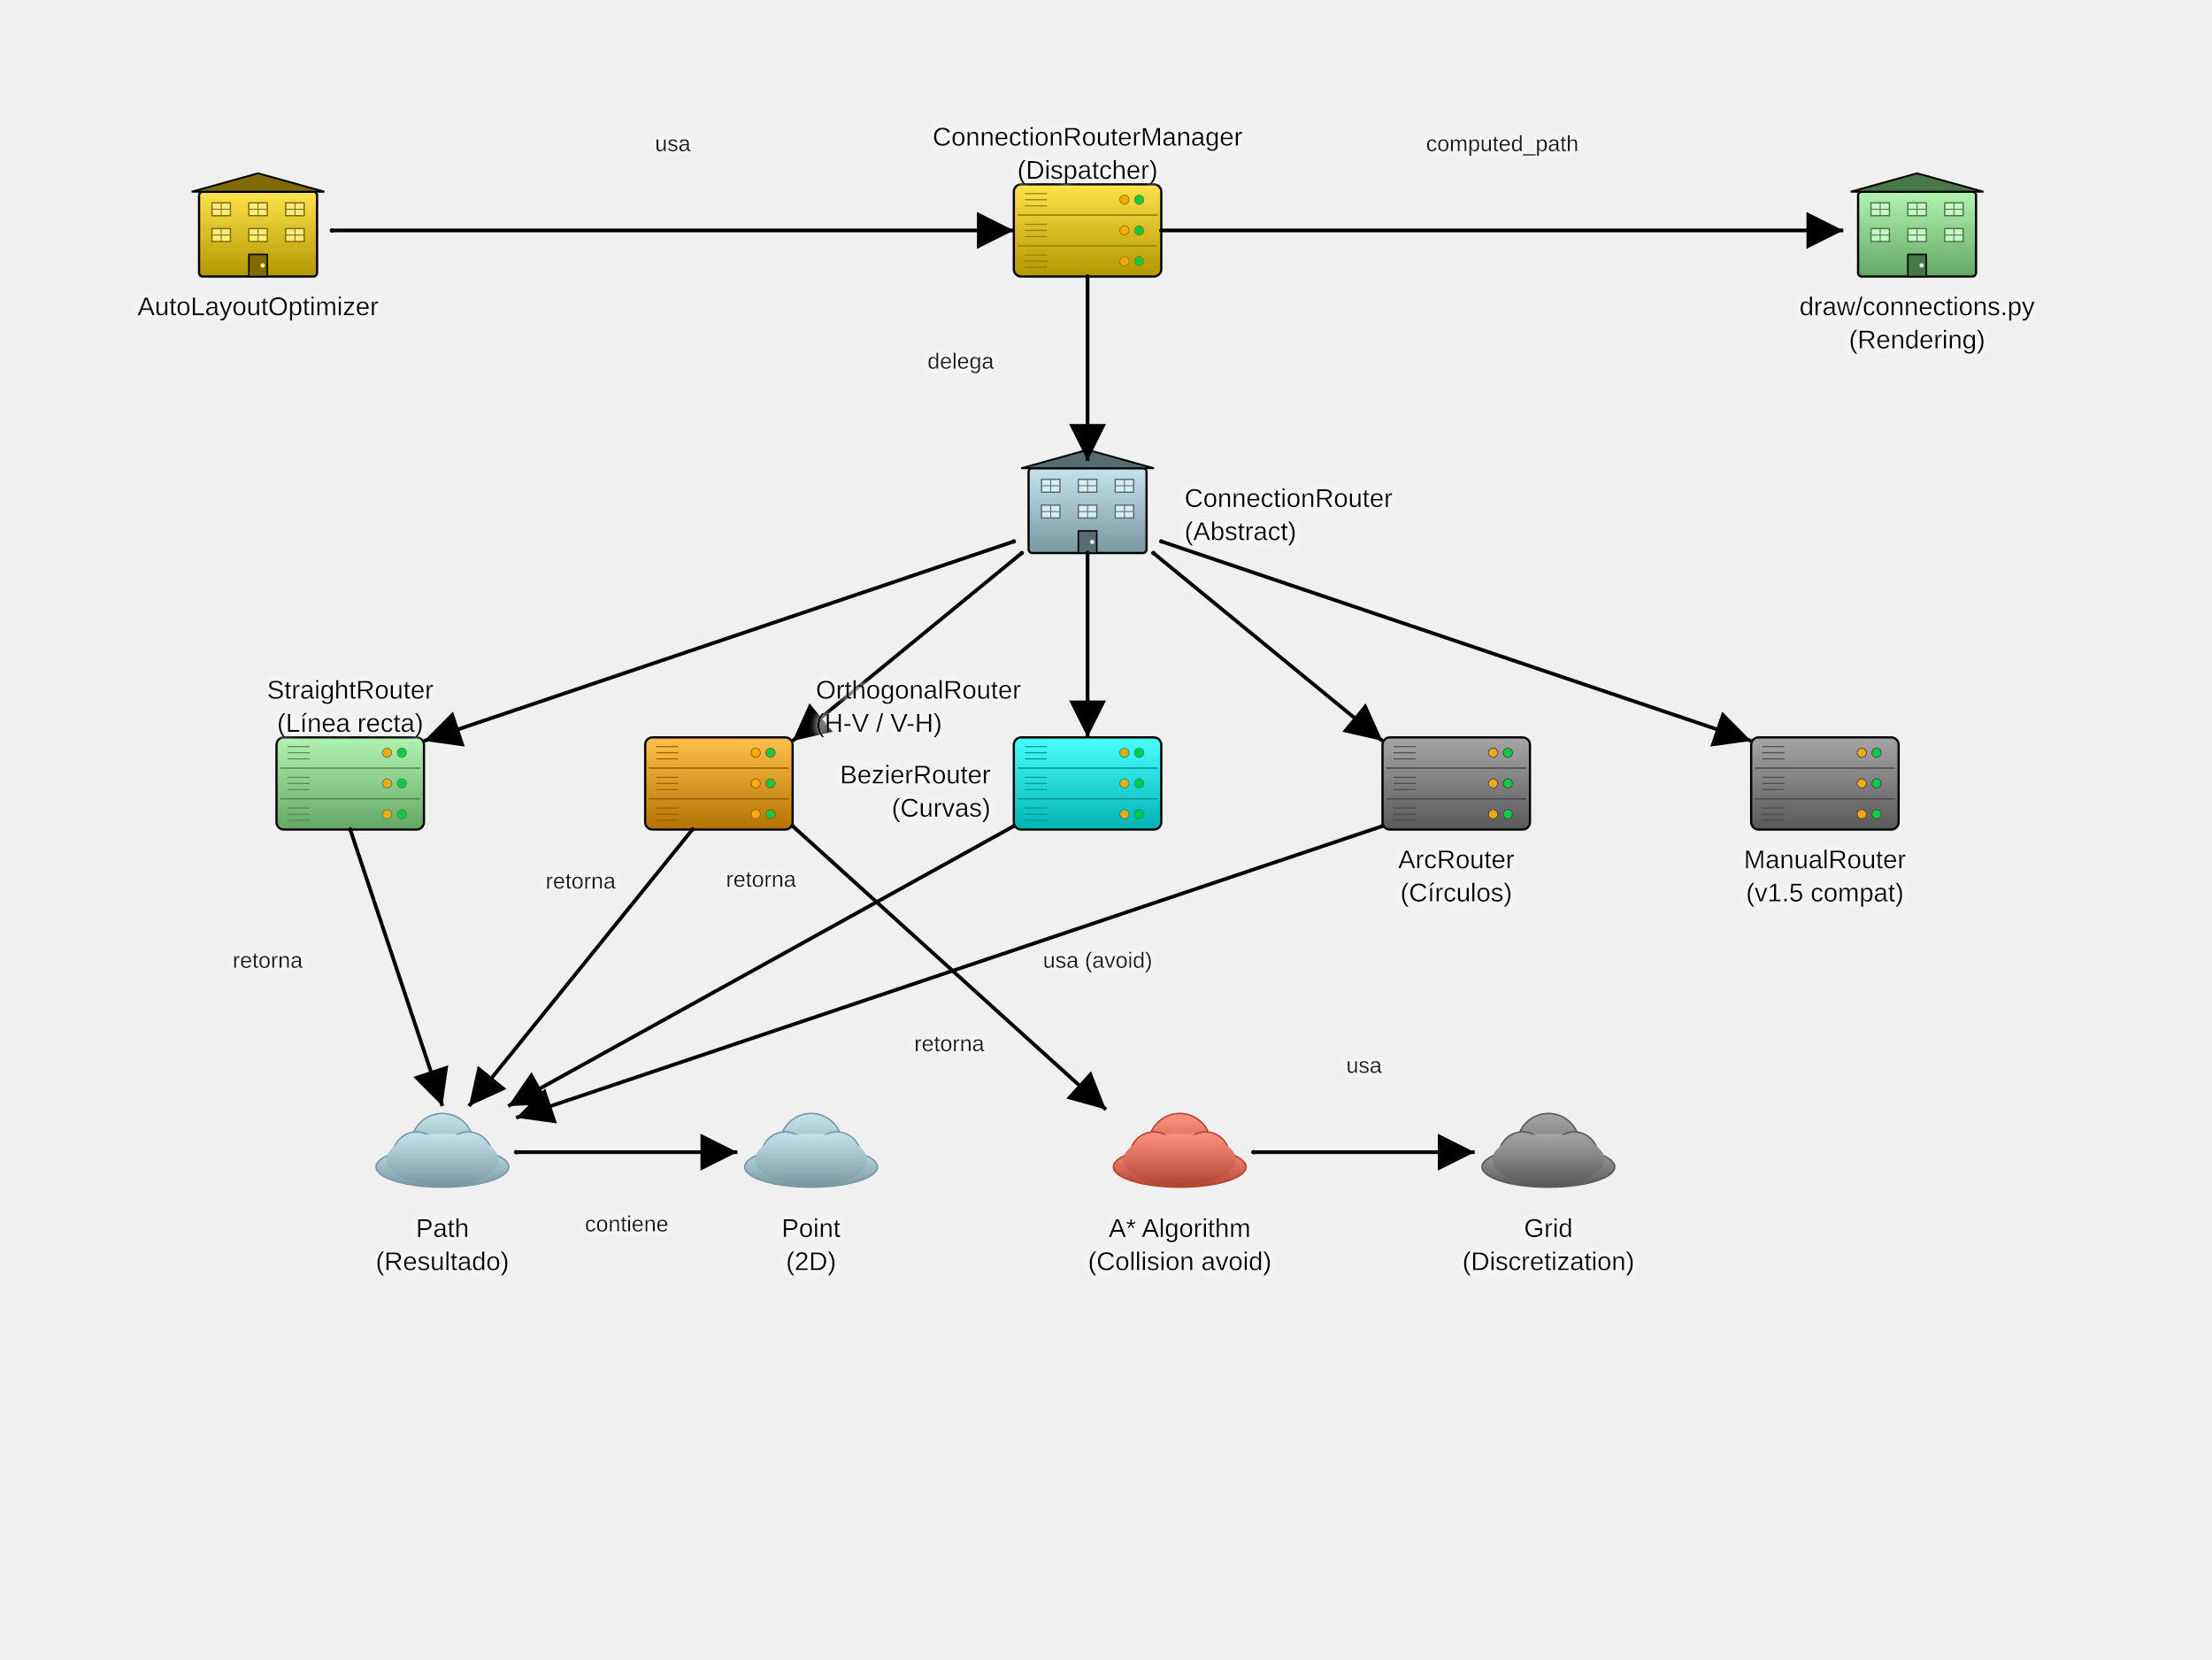
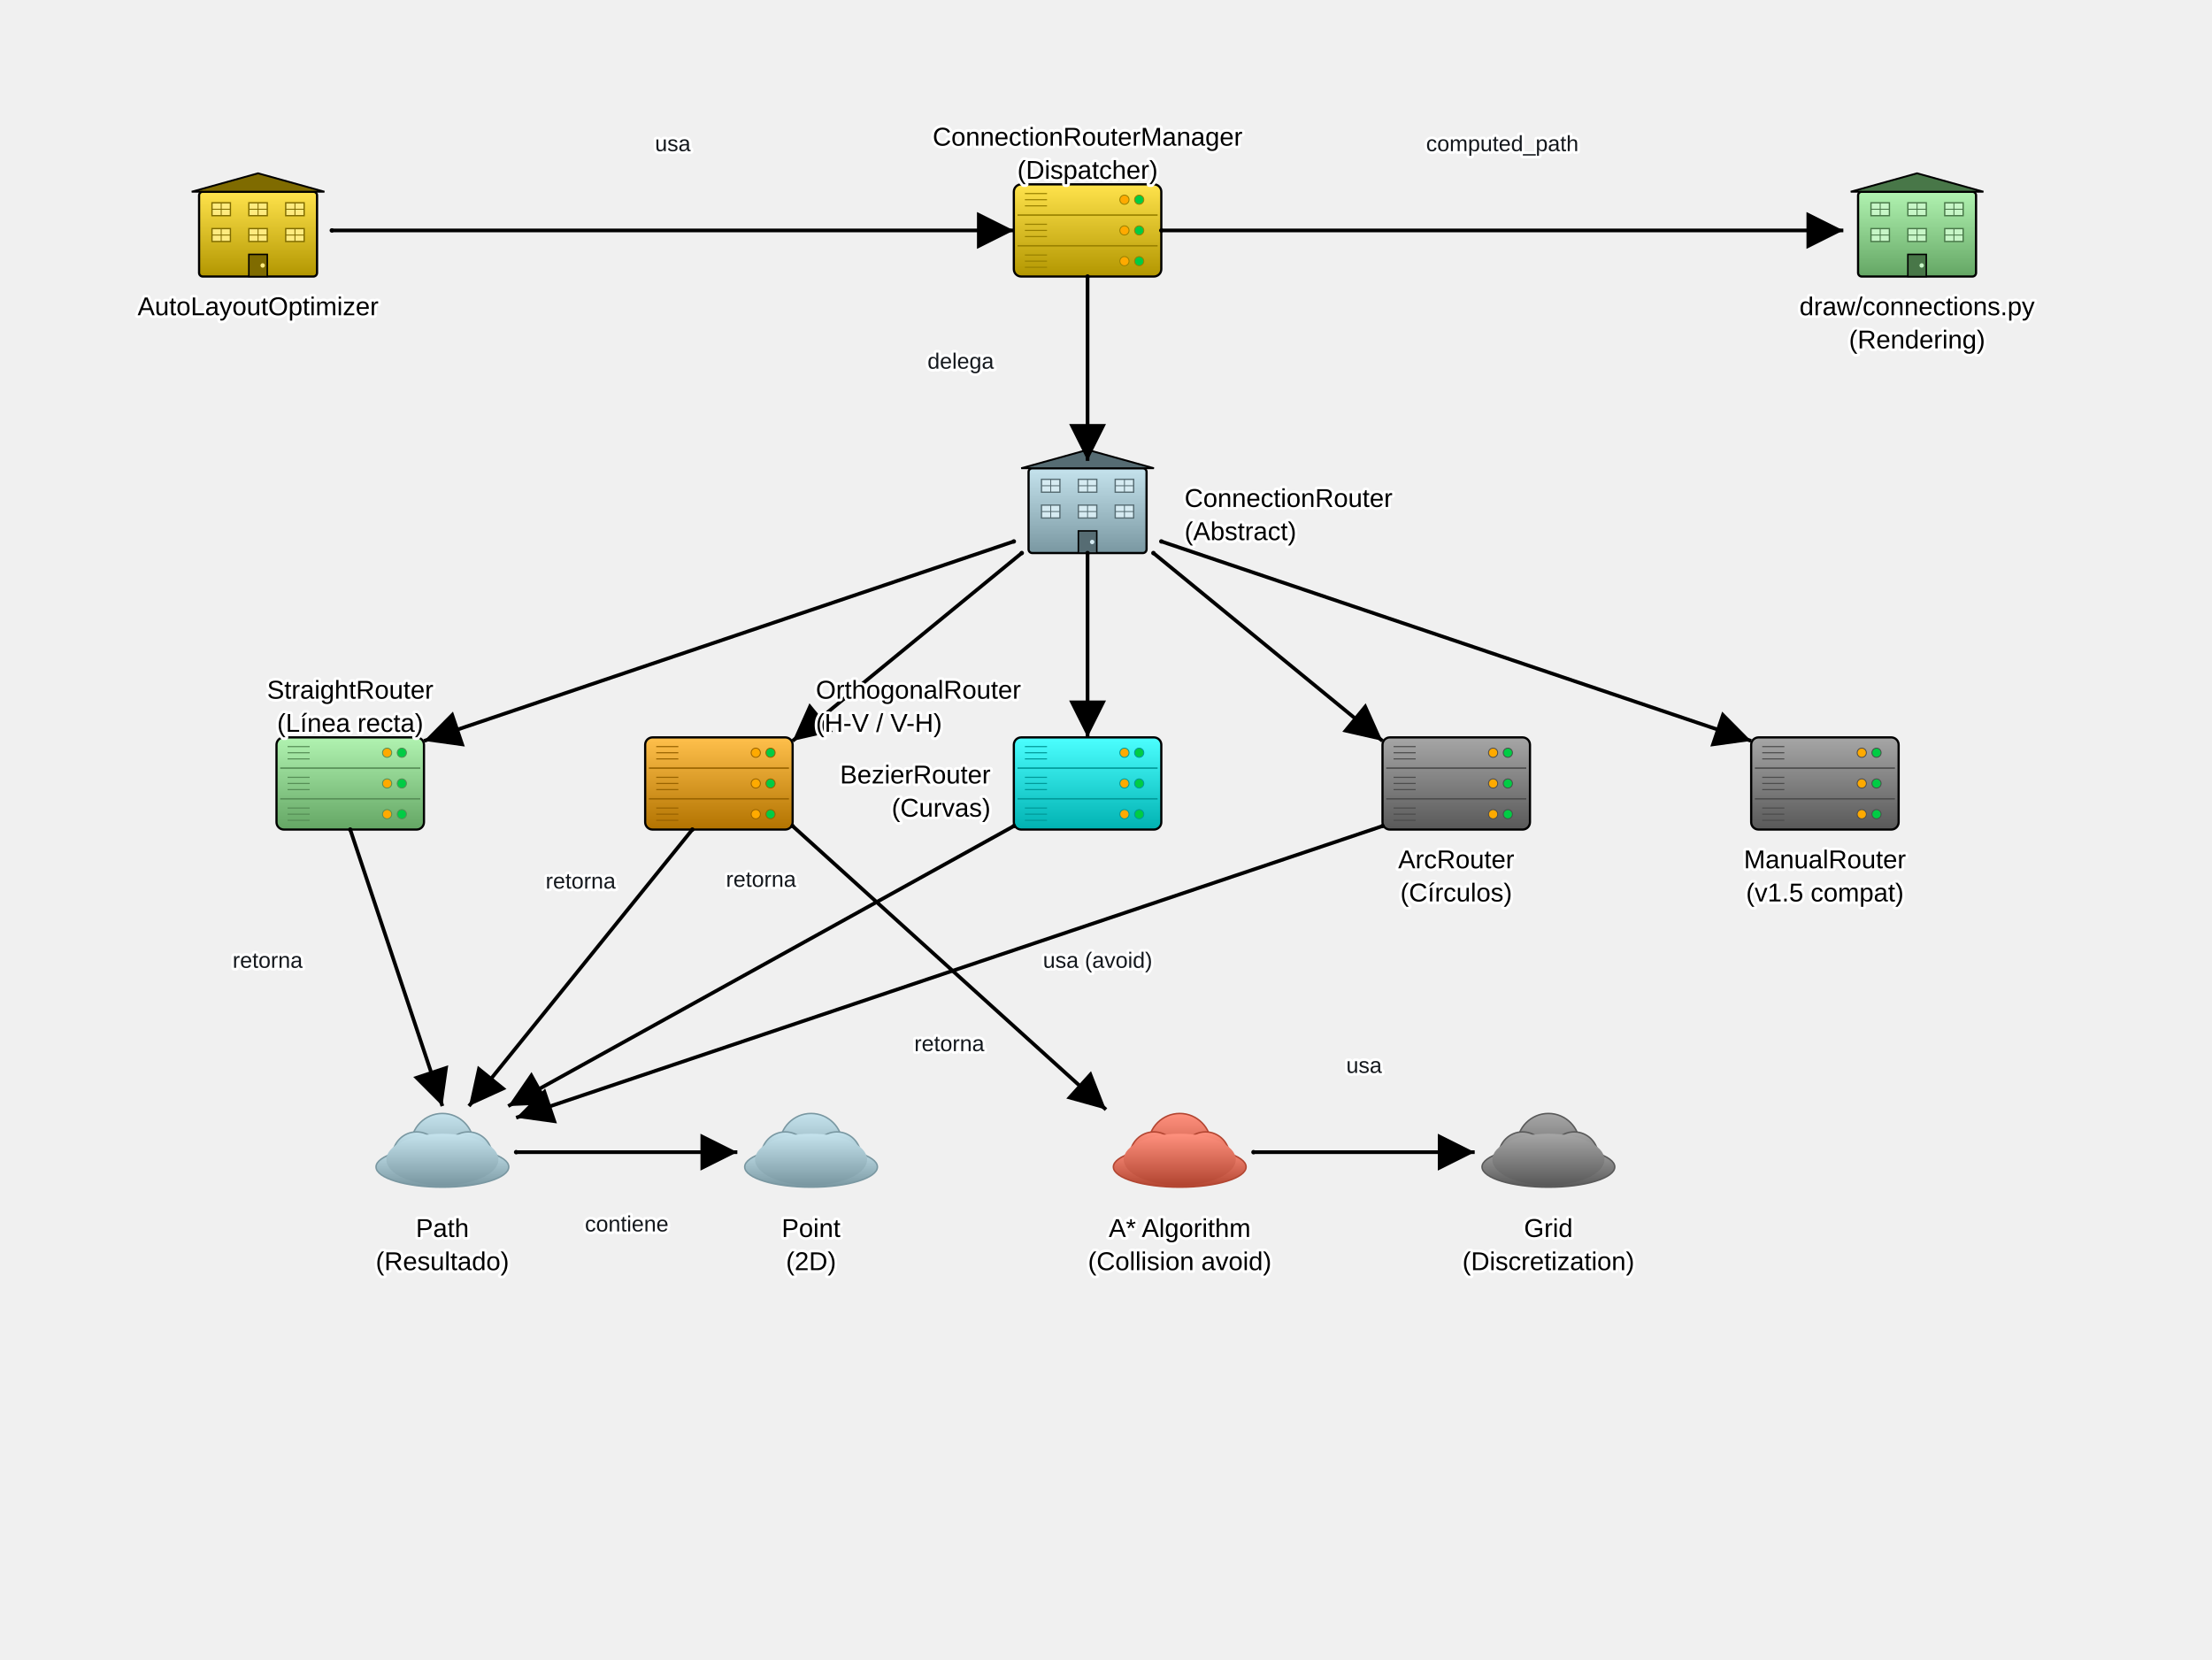
<svg xmlns="http://www.w3.org/2000/svg" baseProfile="full" height="900" version="1.1" viewBox="0,0,1200,900" width="1200">
  <defs>
+     <style type="text/css">text{paint-order:stroke;stroke:#ffffff;stroke-width:3px;stroke-linejoin:round;stroke-linecap:round}</style>
    <filter height="140%" id="text-glow" width="140%" x="-20%" y="-20%">
-       <feGaussianBlur in="SourceGraphic" result="blur" stdDeviation="2" />
-       <feFlood flood-color="white" flood-opacity="1" result="color" />
-       <feComposite in="color" in2="blur" operator="in" result="shadow" />
      <feMerge>
-         <feMergeNode in="shadow" />
-         <feMergeNode in="shadow" />
        <feMergeNode in="SourceGraphic" />
      </feMerge>
    </filter>
    <marker id="arrow-end" markerHeight="10" markerWidth="10" orient="auto" refX="10" refY="5">
      <path d="M 0 0 L 10 5 L 0 10 z" fill="black" />
    </marker>
    <marker id="arrow-start" markerHeight="10" markerWidth="10" orient="auto" refX="0" refY="5">
      <path d="M 10 0 L 0 5 L 10 10 z" fill="black" />
    </marker>
    <marker id="circle-start" markerHeight="2.4" markerUnits="userSpaceOnUse" markerWidth="2.4" orient="auto" refX="1.2" refY="1.2">
      <circle cx="1.2" cy="1.2" fill="black" r="1.2" />
    </marker>
    <marker id="circle-end" markerHeight="2.4" markerUnits="userSpaceOnUse" markerWidth="2.4" orient="auto" refX="1.2" refY="1.2">
      <circle cx="1.2" cy="1.2" fill="black" r="1.2" />
    </marker>
    <linearGradient id="gradient-manager" x1="0%" x2="0%" y1="0%" y2="100%">
      <stop offset="0%" stop-color="#ffe34c" />
      <stop offset="100%" stop-color="#b29600" />
    </linearGradient>
    <linearGradient id="gradient-router-base" x1="0%" x2="0%" y1="0%" y2="100%">
      <stop offset="0%" stop-color="#c5e3ed" />
      <stop offset="100%" stop-color="#7997a1" />
    </linearGradient>
    <linearGradient id="gradient-straight" x1="0%" x2="0%" y1="0%" y2="100%">
      <stop offset="0%" stop-color="#b1f3b1" />
      <stop offset="100%" stop-color="#64a664" />
    </linearGradient>
    <linearGradient id="gradient-orthogonal" x1="0%" x2="0%" y1="0%" y2="100%">
      <stop offset="0%" stop-color="#ffc04c" />
      <stop offset="100%" stop-color="#b27300" />
    </linearGradient>
    <linearGradient id="gradient-bezier" x1="0%" x2="0%" y1="0%" y2="100%">
      <stop offset="0%" stop-color="#4cffff" />
      <stop offset="100%" stop-color="#00b2b2" />
    </linearGradient>
    <linearGradient id="gradient-arc" x1="0%" x2="0%" y1="0%" y2="100%">
      <stop offset="0%" stop-color="#a6a6a6" />
      <stop offset="100%" stop-color="#595959" />
    </linearGradient>
    <linearGradient id="gradient-manual" x1="0%" x2="0%" y1="0%" y2="100%">
      <stop offset="0%" stop-color="#a6a6a6" />
      <stop offset="100%" stop-color="#595959" />
    </linearGradient>
    <linearGradient id="gradient-path-class" x1="0%" x2="0%" y1="0%" y2="100%">
      <stop offset="0%" stop-color="#c5e3ed" />
      <stop offset="100%" stop-color="#7997a1" />
    </linearGradient>
    <linearGradient id="gradient-point-class" x1="0%" x2="0%" y1="0%" y2="100%">
      <stop offset="0%" stop-color="#c5e3ed" />
      <stop offset="100%" stop-color="#7997a1" />
    </linearGradient>
    <linearGradient id="gradient-astar" x1="0%" x2="0%" y1="0%" y2="100%">
      <stop offset="0%" stop-color="#ff917e" />
      <stop offset="100%" stop-color="#b24531" />
    </linearGradient>
    <linearGradient id="gradient-grid" x1="0%" x2="0%" y1="0%" y2="100%">
      <stop offset="0%" stop-color="#a6a6a6" />
      <stop offset="100%" stop-color="#595959" />
    </linearGradient>
    <linearGradient id="gradient-optimizer" x1="0%" x2="0%" y1="0%" y2="100%">
      <stop offset="0%" stop-color="#ffe34c" />
      <stop offset="100%" stop-color="#b29600" />
    </linearGradient>
    <linearGradient id="gradient-draw-connections" x1="0%" x2="0%" y1="0%" y2="100%">
      <stop offset="0%" stop-color="#b1f3b1" />
      <stop offset="100%" stop-color="#64a664" />
    </linearGradient>
  </defs>
  <g id="manager">
    <rect fill="url(#gradient-manager)" height="50" rx="4" ry="4" stroke="black" stroke-width="1.2" width="80" x="550" y="100" />
    <line stroke="#998100" stroke-width="0.8" x1="552" x2="628" y1="116.667" y2="116.667" />
    <line stroke="#998100" stroke-width="0.8" x1="552" x2="628" y1="133.333" y2="133.333" />
    <circle cx="618" cy="108.333" fill="#00cc44" r="2.5" stroke="#998100" stroke-width="0.5" />
    <circle cx="610" cy="108.333" fill="#ffaa00" r="2.5" stroke="#998100" stroke-width="0.5" />
    <circle cx="618" cy="125.0" fill="#00cc44" r="2.5" stroke="#998100" stroke-width="0.5" />
    <circle cx="610" cy="125.0" fill="#ffaa00" r="2.5" stroke="#998100" stroke-width="0.5" />
    <circle cx="618" cy="141.667" fill="#00cc44" r="2.5" stroke="#998100" stroke-width="0.5" />
    <circle cx="610" cy="141.667" fill="#ffaa00" r="2.5" stroke="#998100" stroke-width="0.5" />
    <line stroke="#998100" stroke-width="0.6" x1="556" x2="568" y1="105.0" y2="105.0" />
    <line stroke="#998100" stroke-width="0.6" x1="556" x2="568" y1="108.333" y2="108.333" />
    <line stroke="#998100" stroke-width="0.6" x1="556" x2="568" y1="111.667" y2="111.667" />
    <line stroke="#998100" stroke-width="0.6" x1="556" x2="568" y1="121.667" y2="121.667" />
    <line stroke="#998100" stroke-width="0.6" x1="556" x2="568" y1="125.0" y2="125.0" />
    <line stroke="#998100" stroke-width="0.6" x1="556" x2="568" y1="128.333" y2="128.333" />
    <line stroke="#998100" stroke-width="0.6" x1="556" x2="568" y1="138.333" y2="138.333" />
    <line stroke="#998100" stroke-width="0.6" x1="556" x2="568" y1="141.667" y2="141.667" />
    <line stroke="#998100" stroke-width="0.6" x1="556" x2="568" y1="145.0" y2="145.0" />
  </g>
  <g id="router-base">
    <rect fill="url(#gradient-router-base)" height="46" rx="2" ry="2" stroke="black" stroke-width="1.2" width="64" x="558" y="254" />
    <polygon fill="#566c73" points="554,254 590.0,244 626,254" stroke="black" stroke-width="1.0" />
    <rect fill="#d6ebf2" height="7" stroke="#566c73" stroke-width="0.7" width="10" x="565" y="260" />
    <line stroke="#566c73" stroke-width="0.5" x1="570.0" x2="570.0" y1="260" y2="267" />
    <line stroke="#566c73" stroke-width="0.5" x1="565" x2="575" y1="263.5" y2="263.5" />
    <rect fill="#d6ebf2" height="7" stroke="#566c73" stroke-width="0.7" width="10" x="585" y="260" />
    <line stroke="#566c73" stroke-width="0.5" x1="590.0" x2="590.0" y1="260" y2="267" />
    <line stroke="#566c73" stroke-width="0.5" x1="585" x2="595" y1="263.5" y2="263.5" />
    <rect fill="#d6ebf2" height="7" stroke="#566c73" stroke-width="0.7" width="10" x="605" y="260" />
    <line stroke="#566c73" stroke-width="0.5" x1="610.0" x2="610.0" y1="260" y2="267" />
    <line stroke="#566c73" stroke-width="0.5" x1="605" x2="615" y1="263.5" y2="263.5" />
    <rect fill="#d6ebf2" height="7" stroke="#566c73" stroke-width="0.7" width="10" x="565" y="274" />
    <line stroke="#566c73" stroke-width="0.5" x1="570.0" x2="570.0" y1="274" y2="281" />
    <line stroke="#566c73" stroke-width="0.5" x1="565" x2="575" y1="277.5" y2="277.5" />
    <rect fill="#d6ebf2" height="7" stroke="#566c73" stroke-width="0.7" width="10" x="585" y="274" />
    <line stroke="#566c73" stroke-width="0.5" x1="590.0" x2="590.0" y1="274" y2="281" />
    <line stroke="#566c73" stroke-width="0.5" x1="585" x2="595" y1="277.5" y2="277.5" />
    <rect fill="#d6ebf2" height="7" stroke="#566c73" stroke-width="0.7" width="10" x="605" y="274" />
    <line stroke="#566c73" stroke-width="0.5" x1="610.0" x2="610.0" y1="274" y2="281" />
    <line stroke="#566c73" stroke-width="0.5" x1="605" x2="615" y1="277.5" y2="277.5" />
    <rect fill="#566c73" height="12" stroke="black" stroke-width="0.8" width="10" x="585.0" y="288" />
    <circle cx="592.5" cy="294.0" fill="#d6ebf2" r="1.2" />
  </g>
  <g id="straight">
    <rect fill="url(#gradient-straight)" height="50" rx="4" ry="4" stroke="black" stroke-width="1.2" width="80" x="150" y="400" />
    <line stroke="#568e56" stroke-width="0.8" x1="152" x2="228" y1="416.667" y2="416.667" />
    <line stroke="#568e56" stroke-width="0.8" x1="152" x2="228" y1="433.333" y2="433.333" />
    <circle cx="218" cy="408.333" fill="#00cc44" r="2.5" stroke="#568e56" stroke-width="0.5" />
    <circle cx="210" cy="408.333" fill="#ffaa00" r="2.5" stroke="#568e56" stroke-width="0.5" />
    <circle cx="218" cy="425.0" fill="#00cc44" r="2.5" stroke="#568e56" stroke-width="0.5" />
    <circle cx="210" cy="425.0" fill="#ffaa00" r="2.5" stroke="#568e56" stroke-width="0.5" />
    <circle cx="218" cy="441.667" fill="#00cc44" r="2.5" stroke="#568e56" stroke-width="0.5" />
    <circle cx="210" cy="441.667" fill="#ffaa00" r="2.5" stroke="#568e56" stroke-width="0.5" />
    <line stroke="#568e56" stroke-width="0.6" x1="156" x2="168" y1="405.0" y2="405.0" />
    <line stroke="#568e56" stroke-width="0.6" x1="156" x2="168" y1="408.333" y2="408.333" />
    <line stroke="#568e56" stroke-width="0.6" x1="156" x2="168" y1="411.667" y2="411.667" />
    <line stroke="#568e56" stroke-width="0.6" x1="156" x2="168" y1="421.667" y2="421.667" />
    <line stroke="#568e56" stroke-width="0.6" x1="156" x2="168" y1="425.0" y2="425.0" />
    <line stroke="#568e56" stroke-width="0.6" x1="156" x2="168" y1="428.333" y2="428.333" />
    <line stroke="#568e56" stroke-width="0.6" x1="156" x2="168" y1="438.333" y2="438.333" />
    <line stroke="#568e56" stroke-width="0.6" x1="156" x2="168" y1="441.667" y2="441.667" />
    <line stroke="#568e56" stroke-width="0.6" x1="156" x2="168" y1="445.0" y2="445.0" />
  </g>
  <g id="orthogonal">
    <rect fill="url(#gradient-orthogonal)" height="50" rx="4" ry="4" stroke="black" stroke-width="1.2" width="80" x="350" y="400" />
    <line stroke="#996300" stroke-width="0.8" x1="352" x2="428" y1="416.667" y2="416.667" />
    <line stroke="#996300" stroke-width="0.8" x1="352" x2="428" y1="433.333" y2="433.333" />
    <circle cx="418" cy="408.333" fill="#00cc44" r="2.5" stroke="#996300" stroke-width="0.5" />
    <circle cx="410" cy="408.333" fill="#ffaa00" r="2.5" stroke="#996300" stroke-width="0.5" />
    <circle cx="418" cy="425.0" fill="#00cc44" r="2.5" stroke="#996300" stroke-width="0.5" />
    <circle cx="410" cy="425.0" fill="#ffaa00" r="2.5" stroke="#996300" stroke-width="0.5" />
    <circle cx="418" cy="441.667" fill="#00cc44" r="2.5" stroke="#996300" stroke-width="0.5" />
    <circle cx="410" cy="441.667" fill="#ffaa00" r="2.5" stroke="#996300" stroke-width="0.5" />
    <line stroke="#996300" stroke-width="0.6" x1="356" x2="368" y1="405.0" y2="405.0" />
    <line stroke="#996300" stroke-width="0.6" x1="356" x2="368" y1="408.333" y2="408.333" />
    <line stroke="#996300" stroke-width="0.6" x1="356" x2="368" y1="411.667" y2="411.667" />
    <line stroke="#996300" stroke-width="0.6" x1="356" x2="368" y1="421.667" y2="421.667" />
    <line stroke="#996300" stroke-width="0.6" x1="356" x2="368" y1="425.0" y2="425.0" />
    <line stroke="#996300" stroke-width="0.6" x1="356" x2="368" y1="428.333" y2="428.333" />
    <line stroke="#996300" stroke-width="0.6" x1="356" x2="368" y1="438.333" y2="438.333" />
    <line stroke="#996300" stroke-width="0.6" x1="356" x2="368" y1="441.667" y2="441.667" />
    <line stroke="#996300" stroke-width="0.6" x1="356" x2="368" y1="445.0" y2="445.0" />
  </g>
  <g id="bezier">
    <rect fill="url(#gradient-bezier)" height="50" rx="4" ry="4" stroke="black" stroke-width="1.2" width="80" x="550" y="400" />
    <line stroke="#009999" stroke-width="0.8" x1="552" x2="628" y1="416.667" y2="416.667" />
    <line stroke="#009999" stroke-width="0.8" x1="552" x2="628" y1="433.333" y2="433.333" />
    <circle cx="618" cy="408.333" fill="#00cc44" r="2.5" stroke="#009999" stroke-width="0.5" />
    <circle cx="610" cy="408.333" fill="#ffaa00" r="2.5" stroke="#009999" stroke-width="0.5" />
    <circle cx="618" cy="425.0" fill="#00cc44" r="2.5" stroke="#009999" stroke-width="0.5" />
    <circle cx="610" cy="425.0" fill="#ffaa00" r="2.5" stroke="#009999" stroke-width="0.5" />
    <circle cx="618" cy="441.667" fill="#00cc44" r="2.5" stroke="#009999" stroke-width="0.5" />
    <circle cx="610" cy="441.667" fill="#ffaa00" r="2.5" stroke="#009999" stroke-width="0.5" />
    <line stroke="#009999" stroke-width="0.6" x1="556" x2="568" y1="405.0" y2="405.0" />
    <line stroke="#009999" stroke-width="0.6" x1="556" x2="568" y1="408.333" y2="408.333" />
    <line stroke="#009999" stroke-width="0.6" x1="556" x2="568" y1="411.667" y2="411.667" />
    <line stroke="#009999" stroke-width="0.6" x1="556" x2="568" y1="421.667" y2="421.667" />
    <line stroke="#009999" stroke-width="0.6" x1="556" x2="568" y1="425.0" y2="425.0" />
    <line stroke="#009999" stroke-width="0.6" x1="556" x2="568" y1="428.333" y2="428.333" />
    <line stroke="#009999" stroke-width="0.6" x1="556" x2="568" y1="438.333" y2="438.333" />
    <line stroke="#009999" stroke-width="0.6" x1="556" x2="568" y1="441.667" y2="441.667" />
    <line stroke="#009999" stroke-width="0.6" x1="556" x2="568" y1="445.0" y2="445.0" />
  </g>
  <g id="arc">
    <rect fill="url(#gradient-arc)" height="50" rx="4" ry="4" stroke="black" stroke-width="1.2" width="80" x="750" y="400" />
    <line stroke="#4c4c4c" stroke-width="0.8" x1="752" x2="828" y1="416.667" y2="416.667" />
    <line stroke="#4c4c4c" stroke-width="0.8" x1="752" x2="828" y1="433.333" y2="433.333" />
    <circle cx="818" cy="408.333" fill="#00cc44" r="2.5" stroke="#4c4c4c" stroke-width="0.5" />
    <circle cx="810" cy="408.333" fill="#ffaa00" r="2.5" stroke="#4c4c4c" stroke-width="0.5" />
    <circle cx="818" cy="425.0" fill="#00cc44" r="2.5" stroke="#4c4c4c" stroke-width="0.5" />
    <circle cx="810" cy="425.0" fill="#ffaa00" r="2.5" stroke="#4c4c4c" stroke-width="0.5" />
    <circle cx="818" cy="441.667" fill="#00cc44" r="2.5" stroke="#4c4c4c" stroke-width="0.5" />
    <circle cx="810" cy="441.667" fill="#ffaa00" r="2.5" stroke="#4c4c4c" stroke-width="0.5" />
    <line stroke="#4c4c4c" stroke-width="0.6" x1="756" x2="768" y1="405.0" y2="405.0" />
    <line stroke="#4c4c4c" stroke-width="0.6" x1="756" x2="768" y1="408.333" y2="408.333" />
    <line stroke="#4c4c4c" stroke-width="0.6" x1="756" x2="768" y1="411.667" y2="411.667" />
    <line stroke="#4c4c4c" stroke-width="0.6" x1="756" x2="768" y1="421.667" y2="421.667" />
    <line stroke="#4c4c4c" stroke-width="0.6" x1="756" x2="768" y1="425.0" y2="425.0" />
    <line stroke="#4c4c4c" stroke-width="0.6" x1="756" x2="768" y1="428.333" y2="428.333" />
    <line stroke="#4c4c4c" stroke-width="0.6" x1="756" x2="768" y1="438.333" y2="438.333" />
    <line stroke="#4c4c4c" stroke-width="0.6" x1="756" x2="768" y1="441.667" y2="441.667" />
    <line stroke="#4c4c4c" stroke-width="0.6" x1="756" x2="768" y1="445.0" y2="445.0" />
  </g>
  <g id="manual">
    <rect fill="url(#gradient-manual)" height="50" rx="4" ry="4" stroke="black" stroke-width="1.2" width="80" x="950" y="400" />
    <line stroke="#4c4c4c" stroke-width="0.8" x1="952" x2="1028" y1="416.667" y2="416.667" />
    <line stroke="#4c4c4c" stroke-width="0.8" x1="952" x2="1028" y1="433.333" y2="433.333" />
    <circle cx="1018" cy="408.333" fill="#00cc44" r="2.5" stroke="#4c4c4c" stroke-width="0.5" />
    <circle cx="1010" cy="408.333" fill="#ffaa00" r="2.5" stroke="#4c4c4c" stroke-width="0.5" />
    <circle cx="1018" cy="425.0" fill="#00cc44" r="2.5" stroke="#4c4c4c" stroke-width="0.5" />
    <circle cx="1010" cy="425.0" fill="#ffaa00" r="2.5" stroke="#4c4c4c" stroke-width="0.5" />
    <circle cx="1018" cy="441.667" fill="#00cc44" r="2.5" stroke="#4c4c4c" stroke-width="0.5" />
    <circle cx="1010" cy="441.667" fill="#ffaa00" r="2.5" stroke="#4c4c4c" stroke-width="0.5" />
    <line stroke="#4c4c4c" stroke-width="0.6" x1="956" x2="968" y1="405.0" y2="405.0" />
    <line stroke="#4c4c4c" stroke-width="0.6" x1="956" x2="968" y1="408.333" y2="408.333" />
    <line stroke="#4c4c4c" stroke-width="0.6" x1="956" x2="968" y1="411.667" y2="411.667" />
    <line stroke="#4c4c4c" stroke-width="0.6" x1="956" x2="968" y1="421.667" y2="421.667" />
    <line stroke="#4c4c4c" stroke-width="0.6" x1="956" x2="968" y1="425.0" y2="425.0" />
    <line stroke="#4c4c4c" stroke-width="0.6" x1="956" x2="968" y1="428.333" y2="428.333" />
    <line stroke="#4c4c4c" stroke-width="0.6" x1="956" x2="968" y1="438.333" y2="438.333" />
    <line stroke="#4c4c4c" stroke-width="0.6" x1="956" x2="968" y1="441.667" y2="441.667" />
    <line stroke="#4c4c4c" stroke-width="0.6" x1="956" x2="968" y1="445.0" y2="445.0" />
  </g>
  <g id="path-class">
    <ellipse cx="240.0" cy="633.0" fill="url(#gradient-path-class)" rx="36.0" ry="11.0" stroke="#7997a1" stroke-width="0.8" />
    <circle cx="240.0" cy="621.0" fill="url(#gradient-path-class)" r="17.0" stroke="#7997a1" stroke-width="0.8" />
    <circle cx="226.0" cy="627.0" fill="url(#gradient-path-class)" r="13.0" stroke="#7997a1" stroke-width="0.8" />
    <circle cx="254.0" cy="627.0" fill="url(#gradient-path-class)" r="13.0" stroke="#7997a1" stroke-width="0.8" />
    <ellipse cx="240.0" cy="629.0" fill="url(#gradient-path-class)" rx="30.4" ry="14" stroke="none" />
  </g>
  <g id="point-class">
    <ellipse cx="440.0" cy="633.0" fill="url(#gradient-point-class)" rx="36.0" ry="11.0" stroke="#7997a1" stroke-width="0.8" />
    <circle cx="440.0" cy="621.0" fill="url(#gradient-point-class)" r="17.0" stroke="#7997a1" stroke-width="0.8" />
    <circle cx="426.0" cy="627.0" fill="url(#gradient-point-class)" r="13.0" stroke="#7997a1" stroke-width="0.8" />
    <circle cx="454.0" cy="627.0" fill="url(#gradient-point-class)" r="13.0" stroke="#7997a1" stroke-width="0.8" />
    <ellipse cx="440.0" cy="629.0" fill="url(#gradient-point-class)" rx="30.4" ry="14" stroke="none" />
  </g>
  <g id="astar">
    <ellipse cx="640.0" cy="633.0" fill="url(#gradient-astar)" rx="36.0" ry="11.0" stroke="#b24531" stroke-width="0.8" />
    <circle cx="640.0" cy="621.0" fill="url(#gradient-astar)" r="17.0" stroke="#b24531" stroke-width="0.8" />
    <circle cx="626.0" cy="627.0" fill="url(#gradient-astar)" r="13.0" stroke="#b24531" stroke-width="0.8" />
    <circle cx="654.0" cy="627.0" fill="url(#gradient-astar)" r="13.0" stroke="#b24531" stroke-width="0.8" />
    <ellipse cx="640.0" cy="629.0" fill="url(#gradient-astar)" rx="30.4" ry="14" stroke="none" />
  </g>
  <g id="grid">
    <ellipse cx="840.0" cy="633.0" fill="url(#gradient-grid)" rx="36.0" ry="11.0" stroke="#595959" stroke-width="0.8" />
    <circle cx="840.0" cy="621.0" fill="url(#gradient-grid)" r="17.0" stroke="#595959" stroke-width="0.8" />
    <circle cx="826.0" cy="627.0" fill="url(#gradient-grid)" r="13.0" stroke="#595959" stroke-width="0.8" />
    <circle cx="854.0" cy="627.0" fill="url(#gradient-grid)" r="13.0" stroke="#595959" stroke-width="0.8" />
    <ellipse cx="840.0" cy="629.0" fill="url(#gradient-grid)" rx="30.4" ry="14" stroke="none" />
  </g>
  <g id="optimizer">
    <rect fill="url(#gradient-optimizer)" height="46" rx="2" ry="2" stroke="black" stroke-width="1.2" width="64" x="108" y="104" />
    <polygon fill="#7f6b00" points="104,104 140.0,94 176,104" stroke="black" stroke-width="1.0" />
    <rect fill="#ffeb7f" height="7" stroke="#7f6b00" stroke-width="0.7" width="10" x="115" y="110" />
    <line stroke="#7f6b00" stroke-width="0.5" x1="120.0" x2="120.0" y1="110" y2="117" />
    <line stroke="#7f6b00" stroke-width="0.5" x1="115" x2="125" y1="113.5" y2="113.5" />
    <rect fill="#ffeb7f" height="7" stroke="#7f6b00" stroke-width="0.7" width="10" x="135" y="110" />
    <line stroke="#7f6b00" stroke-width="0.5" x1="140.0" x2="140.0" y1="110" y2="117" />
    <line stroke="#7f6b00" stroke-width="0.5" x1="135" x2="145" y1="113.5" y2="113.5" />
    <rect fill="#ffeb7f" height="7" stroke="#7f6b00" stroke-width="0.7" width="10" x="155" y="110" />
    <line stroke="#7f6b00" stroke-width="0.5" x1="160.0" x2="160.0" y1="110" y2="117" />
    <line stroke="#7f6b00" stroke-width="0.5" x1="155" x2="165" y1="113.5" y2="113.5" />
    <rect fill="#ffeb7f" height="7" stroke="#7f6b00" stroke-width="0.7" width="10" x="115" y="124" />
    <line stroke="#7f6b00" stroke-width="0.5" x1="120.0" x2="120.0" y1="124" y2="131" />
    <line stroke="#7f6b00" stroke-width="0.5" x1="115" x2="125" y1="127.5" y2="127.5" />
    <rect fill="#ffeb7f" height="7" stroke="#7f6b00" stroke-width="0.7" width="10" x="135" y="124" />
    <line stroke="#7f6b00" stroke-width="0.5" x1="140.0" x2="140.0" y1="124" y2="131" />
    <line stroke="#7f6b00" stroke-width="0.5" x1="135" x2="145" y1="127.5" y2="127.5" />
    <rect fill="#ffeb7f" height="7" stroke="#7f6b00" stroke-width="0.7" width="10" x="155" y="124" />
    <line stroke="#7f6b00" stroke-width="0.5" x1="160.0" x2="160.0" y1="124" y2="131" />
    <line stroke="#7f6b00" stroke-width="0.5" x1="155" x2="165" y1="127.5" y2="127.5" />
    <rect fill="#7f6b00" height="12" stroke="black" stroke-width="0.8" width="10" x="135.0" y="138" />
    <circle cx="142.5" cy="144.0" fill="#ffeb7f" r="1.2" />
  </g>
  <g id="draw-connections">
    <rect fill="url(#gradient-draw-connections)" height="46" rx="2" ry="2" stroke="black" stroke-width="1.2" width="64" x="1008" y="104" />
    <polygon fill="#487748" points="1004,104 1040.0,94 1076,104" stroke="black" stroke-width="1.0" />
    <rect fill="#c7f6c7" height="7" stroke="#487748" stroke-width="0.7" width="10" x="1015" y="110" />
    <line stroke="#487748" stroke-width="0.5" x1="1020.0" x2="1020.0" y1="110" y2="117" />
    <line stroke="#487748" stroke-width="0.5" x1="1015" x2="1025" y1="113.5" y2="113.5" />
    <rect fill="#c7f6c7" height="7" stroke="#487748" stroke-width="0.7" width="10" x="1035" y="110" />
    <line stroke="#487748" stroke-width="0.5" x1="1040.0" x2="1040.0" y1="110" y2="117" />
    <line stroke="#487748" stroke-width="0.5" x1="1035" x2="1045" y1="113.5" y2="113.5" />
    <rect fill="#c7f6c7" height="7" stroke="#487748" stroke-width="0.7" width="10" x="1055" y="110" />
    <line stroke="#487748" stroke-width="0.5" x1="1060.0" x2="1060.0" y1="110" y2="117" />
    <line stroke="#487748" stroke-width="0.5" x1="1055" x2="1065" y1="113.5" y2="113.5" />
    <rect fill="#c7f6c7" height="7" stroke="#487748" stroke-width="0.7" width="10" x="1015" y="124" />
    <line stroke="#487748" stroke-width="0.5" x1="1020.0" x2="1020.0" y1="124" y2="131" />
    <line stroke="#487748" stroke-width="0.5" x1="1015" x2="1025" y1="127.5" y2="127.5" />
    <rect fill="#c7f6c7" height="7" stroke="#487748" stroke-width="0.7" width="10" x="1035" y="124" />
    <line stroke="#487748" stroke-width="0.5" x1="1040.0" x2="1040.0" y1="124" y2="131" />
    <line stroke="#487748" stroke-width="0.5" x1="1035" x2="1045" y1="127.5" y2="127.5" />
    <rect fill="#c7f6c7" height="7" stroke="#487748" stroke-width="0.7" width="10" x="1055" y="124" />
    <line stroke="#487748" stroke-width="0.5" x1="1060.0" x2="1060.0" y1="124" y2="131" />
    <line stroke="#487748" stroke-width="0.5" x1="1055" x2="1065" y1="127.5" y2="127.5" />
    <rect fill="#487748" height="12" stroke="black" stroke-width="0.8" width="10" x="1035.0" y="138" />
    <circle cx="1042.5" cy="144.0" fill="#c7f6c7" r="1.2" />
  </g>
  <line marker-end="url(#arrow-end)" marker-start="url(#circle-start)" stroke="black" stroke-width="2" x1="180.0" x2="550.0" y1="125.0" y2="125.0" />
  <line marker-end="url(#arrow-end)" marker-start="url(#circle-start)" stroke="black" stroke-width="2" x1="590.0" x2="590.0" y1="150.0" y2="250.0" />
  <line marker-end="url(#arrow-end)" marker-start="url(#circle-start)" stroke="black" stroke-width="2" x1="550.0" x2="230.0" y1="293.7" y2="401.9" />
  <line marker-end="url(#arrow-end)" marker-start="url(#circle-start)" stroke="black" stroke-width="2" x1="554.3" x2="430.0" y1="300.0" y2="401.9" />
  <line marker-end="url(#arrow-end)" marker-start="url(#circle-start)" stroke="black" stroke-width="2" x1="590.0" x2="590.0" y1="300.0" y2="400.0" />
  <line marker-end="url(#arrow-end)" marker-start="url(#circle-start)" stroke="black" stroke-width="2" x1="625.7" x2="750.0" y1="300.0" y2="401.9" />
  <line marker-end="url(#arrow-end)" marker-start="url(#circle-start)" stroke="black" stroke-width="2" x1="630.0" x2="950.0" y1="293.7" y2="401.9" />
  <line marker-end="url(#arrow-end)" marker-start="url(#circle-start)" stroke="black" stroke-width="2" x1="190.0" x2="240.0" y1="450.0" y2="600.0" />
  <line marker-end="url(#arrow-end)" marker-start="url(#circle-start)" stroke="black" stroke-width="2" x1="375.6" x2="254.4" y1="450.0" y2="600.0" />
  <line marker-end="url(#arrow-end)" marker-start="url(#circle-start)" stroke="black" stroke-width="2" x1="550.0" x2="275.7" y1="448.1" y2="600.0" />
  <line marker-end="url(#arrow-end)" marker-start="url(#circle-start)" stroke="black" stroke-width="2" x1="750.0" x2="280.0" y1="448.1" y2="606.3" />
  <line marker-end="url(#arrow-end)" marker-start="url(#circle-start)" stroke="black" stroke-width="2" x1="430.0" x2="600.0" y1="448.1" y2="601.9" />
  <line marker-end="url(#arrow-end)" marker-start="url(#circle-start)" stroke="black" stroke-width="2" x1="680.0" x2="800.0" y1="625.0" y2="625.0" />
  <line marker-end="url(#arrow-end)" marker-start="url(#circle-start)" stroke="black" stroke-width="2" x1="280.0" x2="400.0" y1="625.0" y2="625.0" />
  <line marker-end="url(#arrow-end)" marker-start="url(#circle-start)" stroke="black" stroke-width="2" x1="630.0" x2="1000.0" y1="125.0" y2="125.0" />
  <text fill="black" filter="url(#text-glow)" font-family="Arial, sans-serif" font-size="14px" text-anchor="middle" x="590.0" y="79.0">ConnectionRouterManager</text>
  <text fill="black" filter="url(#text-glow)" font-family="Arial, sans-serif" font-size="14px" text-anchor="middle" x="590.0" y="97.0">(Dispatcher)</text>
  <text fill="black" filter="url(#text-glow)" font-family="Arial, sans-serif" font-size="14px" text-anchor="start" x="642.6" y="275.0">ConnectionRouter</text>
  <text fill="black" filter="url(#text-glow)" font-family="Arial, sans-serif" font-size="14px" text-anchor="start" x="642.6" y="293.0">(Abstract)</text>
  <text fill="black" filter="url(#text-glow)" font-family="Arial, sans-serif" font-size="14px" text-anchor="middle" x="190.0" y="379.0">StraightRouter</text>
  <text fill="black" filter="url(#text-glow)" font-family="Arial, sans-serif" font-size="14px" text-anchor="middle" x="190.0" y="397.0">(Línea recta)</text>
  <text fill="black" filter="url(#text-glow)" font-family="Arial, sans-serif" font-size="14px" text-anchor="start" x="442.6" y="379.0">OrthogonalRouter</text>
  <text fill="black" filter="url(#text-glow)" font-family="Arial, sans-serif" font-size="14px" text-anchor="start" x="442.6" y="397.0">(H-V / V-H)</text>
  <text fill="black" filter="url(#text-glow)" font-family="Arial, sans-serif" font-size="14px" text-anchor="end" x="537.4" y="425.0">BezierRouter</text>
  <text fill="black" filter="url(#text-glow)" font-family="Arial, sans-serif" font-size="14px" text-anchor="end" x="537.4" y="443.0">(Curvas)</text>
  <text fill="black" filter="url(#text-glow)" font-family="Arial, sans-serif" font-size="14px" text-anchor="middle" x="790.0" y="471.0">ArcRouter</text>
  <text fill="black" filter="url(#text-glow)" font-family="Arial, sans-serif" font-size="14px" text-anchor="middle" x="790.0" y="489.0">(Círculos)</text>
  <text fill="black" filter="url(#text-glow)" font-family="Arial, sans-serif" font-size="14px" text-anchor="middle" x="990.0" y="471.0">ManualRouter</text>
  <text fill="black" filter="url(#text-glow)" font-family="Arial, sans-serif" font-size="14px" text-anchor="middle" x="990.0" y="489.0">(v1.5 compat)</text>
  <text fill="black" filter="url(#text-glow)" font-family="Arial, sans-serif" font-size="14px" text-anchor="middle" x="240.0" y="671.0">Path</text>
  <text fill="black" filter="url(#text-glow)" font-family="Arial, sans-serif" font-size="14px" text-anchor="middle" x="240.0" y="689.0">(Resultado)</text>
  <text fill="black" filter="url(#text-glow)" font-family="Arial, sans-serif" font-size="14px" text-anchor="middle" x="440.0" y="671.0">Point</text>
  <text fill="black" filter="url(#text-glow)" font-family="Arial, sans-serif" font-size="14px" text-anchor="middle" x="440.0" y="689.0">(2D)</text>
  <text fill="black" filter="url(#text-glow)" font-family="Arial, sans-serif" font-size="14px" text-anchor="middle" x="640.0" y="671.0">A* Algorithm</text>
  <text fill="black" filter="url(#text-glow)" font-family="Arial, sans-serif" font-size="14px" text-anchor="middle" x="640.0" y="689.0">(Collision avoid)</text>
  <text fill="black" filter="url(#text-glow)" font-family="Arial, sans-serif" font-size="14px" text-anchor="middle" x="840.0" y="671.0">Grid</text>
  <text fill="black" filter="url(#text-glow)" font-family="Arial, sans-serif" font-size="14px" text-anchor="middle" x="840.0" y="689.0">(Discretization)</text>
  <text fill="black" filter="url(#text-glow)" font-family="Arial, sans-serif" font-size="14px" text-anchor="middle" x="140.0" y="171.0">AutoLayoutOptimizer</text>
  <text fill="black" filter="url(#text-glow)" font-family="Arial, sans-serif" font-size="14px" text-anchor="middle" x="1040.0" y="171.0">draw/connections.py</text>
  <text fill="black" filter="url(#text-glow)" font-family="Arial, sans-serif" font-size="14px" text-anchor="middle" x="1040.0" y="189.0">(Rendering)</text>
-   <text fill="#14181d" filter="url(#text-glow)" font-family="Arial, sans-serif" font-size="12px" text-anchor="middle" x="365.0" y="82.0">usa</text>
-   <text fill="#14181d" filter="url(#text-glow)" font-family="Arial, sans-serif" font-size="12px" text-anchor="end" x="539.2" y="200.0">delega</text>
-   <text fill="#14181d" filter="url(#text-glow)" font-family="Arial, sans-serif" font-size="12px" text-anchor="end" x="164.2" y="525.0">retorna</text>
-   <text fill="#14181d" filter="url(#text-glow)" font-family="Arial, sans-serif" font-size="12px" text-anchor="middle" x="315.0" y="482.0">retorna</text>
-   <text fill="#14181d" filter="url(#text-glow)" font-family="Arial, sans-serif" font-size="12px" text-anchor="middle" x="412.85" y="481.05">retorna</text>
-   <text fill="#14181d" filter="url(#text-glow)" font-family="Arial, sans-serif" font-size="12px" text-anchor="middle" x="515.0" y="570.2">retorna</text>
-   <text fill="#14181d" filter="url(#text-glow)" font-family="Arial, sans-serif" font-size="12px" text-anchor="start" x="565.8" y="525.0">usa (avoid)</text>
-   <text fill="#14181d" filter="url(#text-glow)" font-family="Arial, sans-serif" font-size="12px" text-anchor="middle" x="740.0" y="582.0">usa</text>
-   <text fill="#14181d" filter="url(#text-glow)" font-family="Arial, sans-serif" font-size="12px" text-anchor="middle" x="340.0" y="668.0">contiene</text>
-   <text fill="#14181d" filter="url(#text-glow)" font-family="Arial, sans-serif" font-size="12px" text-anchor="middle" x="815.0" y="82.0">computed_path</text>
+   <text fill="#14181d" font-family="Arial, sans-serif" font-size="12px" text-anchor="middle" x="365.0" y="82.0">usa</text>
+   <text fill="#14181d" font-family="Arial, sans-serif" font-size="12px" text-anchor="end" x="539.2" y="200.0">delega</text>
+   <text fill="#14181d" font-family="Arial, sans-serif" font-size="12px" text-anchor="end" x="164.2" y="525.0">retorna</text>
+   <text fill="#14181d" font-family="Arial, sans-serif" font-size="12px" text-anchor="middle" x="315.0" y="482.0">retorna</text>
+   <text fill="#14181d" font-family="Arial, sans-serif" font-size="12px" text-anchor="middle" x="412.85" y="481.05">retorna</text>
+   <text fill="#14181d" font-family="Arial, sans-serif" font-size="12px" text-anchor="middle" x="515.0" y="570.2">retorna</text>
+   <text fill="#14181d" font-family="Arial, sans-serif" font-size="12px" text-anchor="start" x="565.8" y="525.0">usa (avoid)</text>
+   <text fill="#14181d" font-family="Arial, sans-serif" font-size="12px" text-anchor="middle" x="740.0" y="582.0">usa</text>
+   <text fill="#14181d" font-family="Arial, sans-serif" font-size="12px" text-anchor="middle" x="340.0" y="668.0">contiene</text>
+   <text fill="#14181d" font-family="Arial, sans-serif" font-size="12px" text-anchor="middle" x="815.0" y="82.0">computed_path</text>
</svg>
